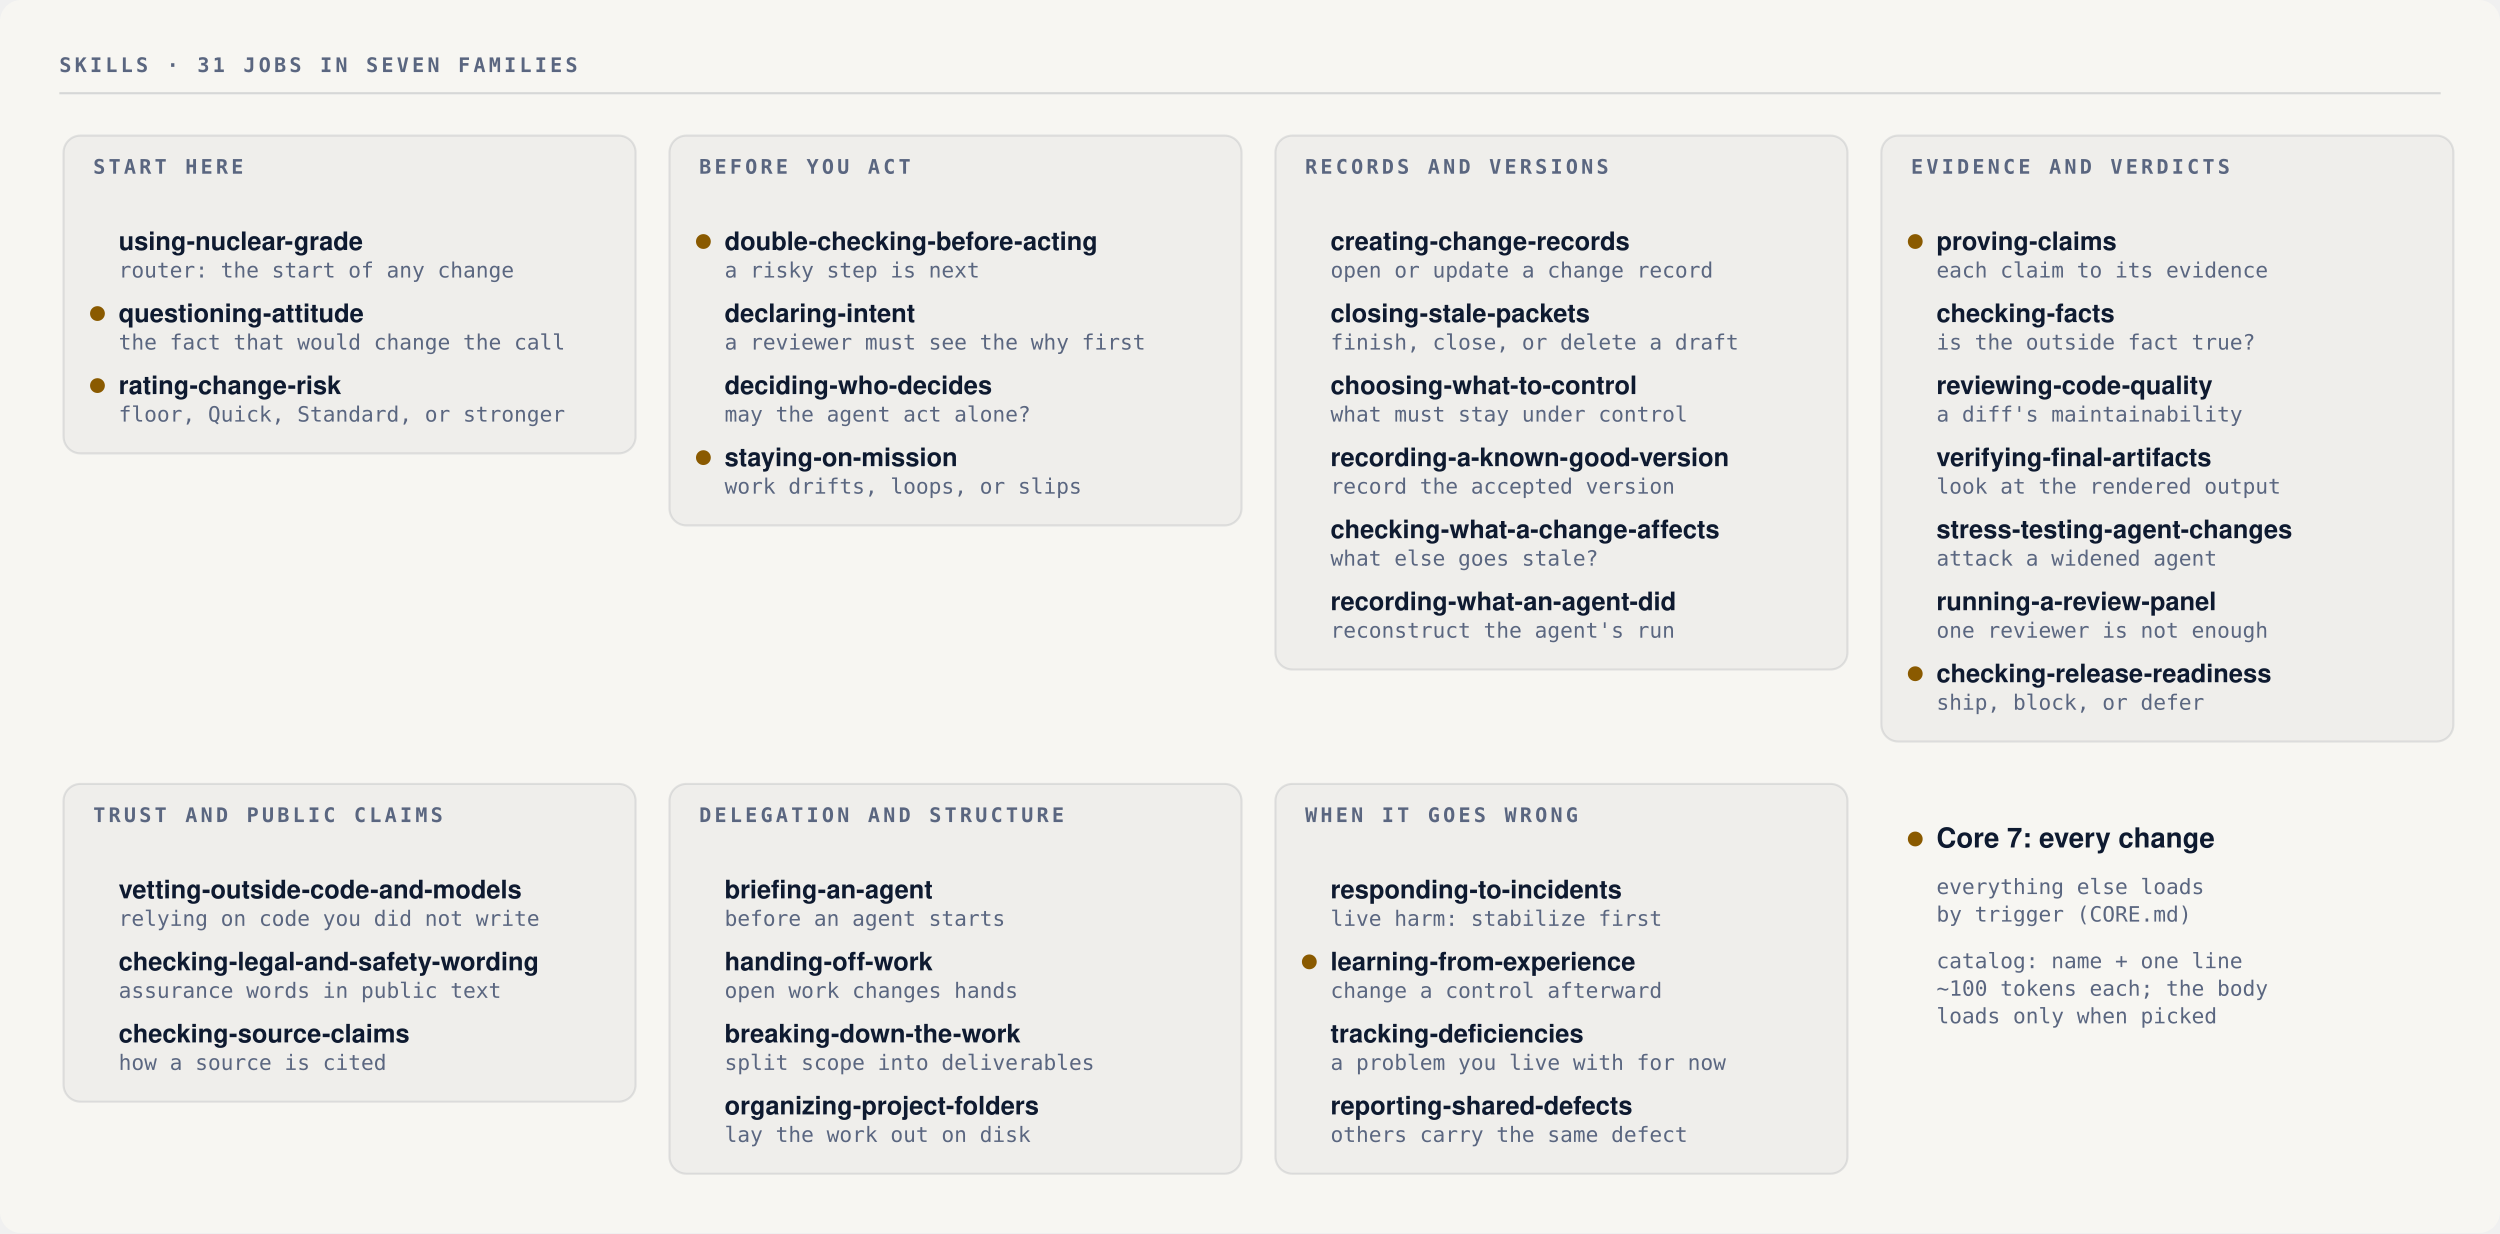
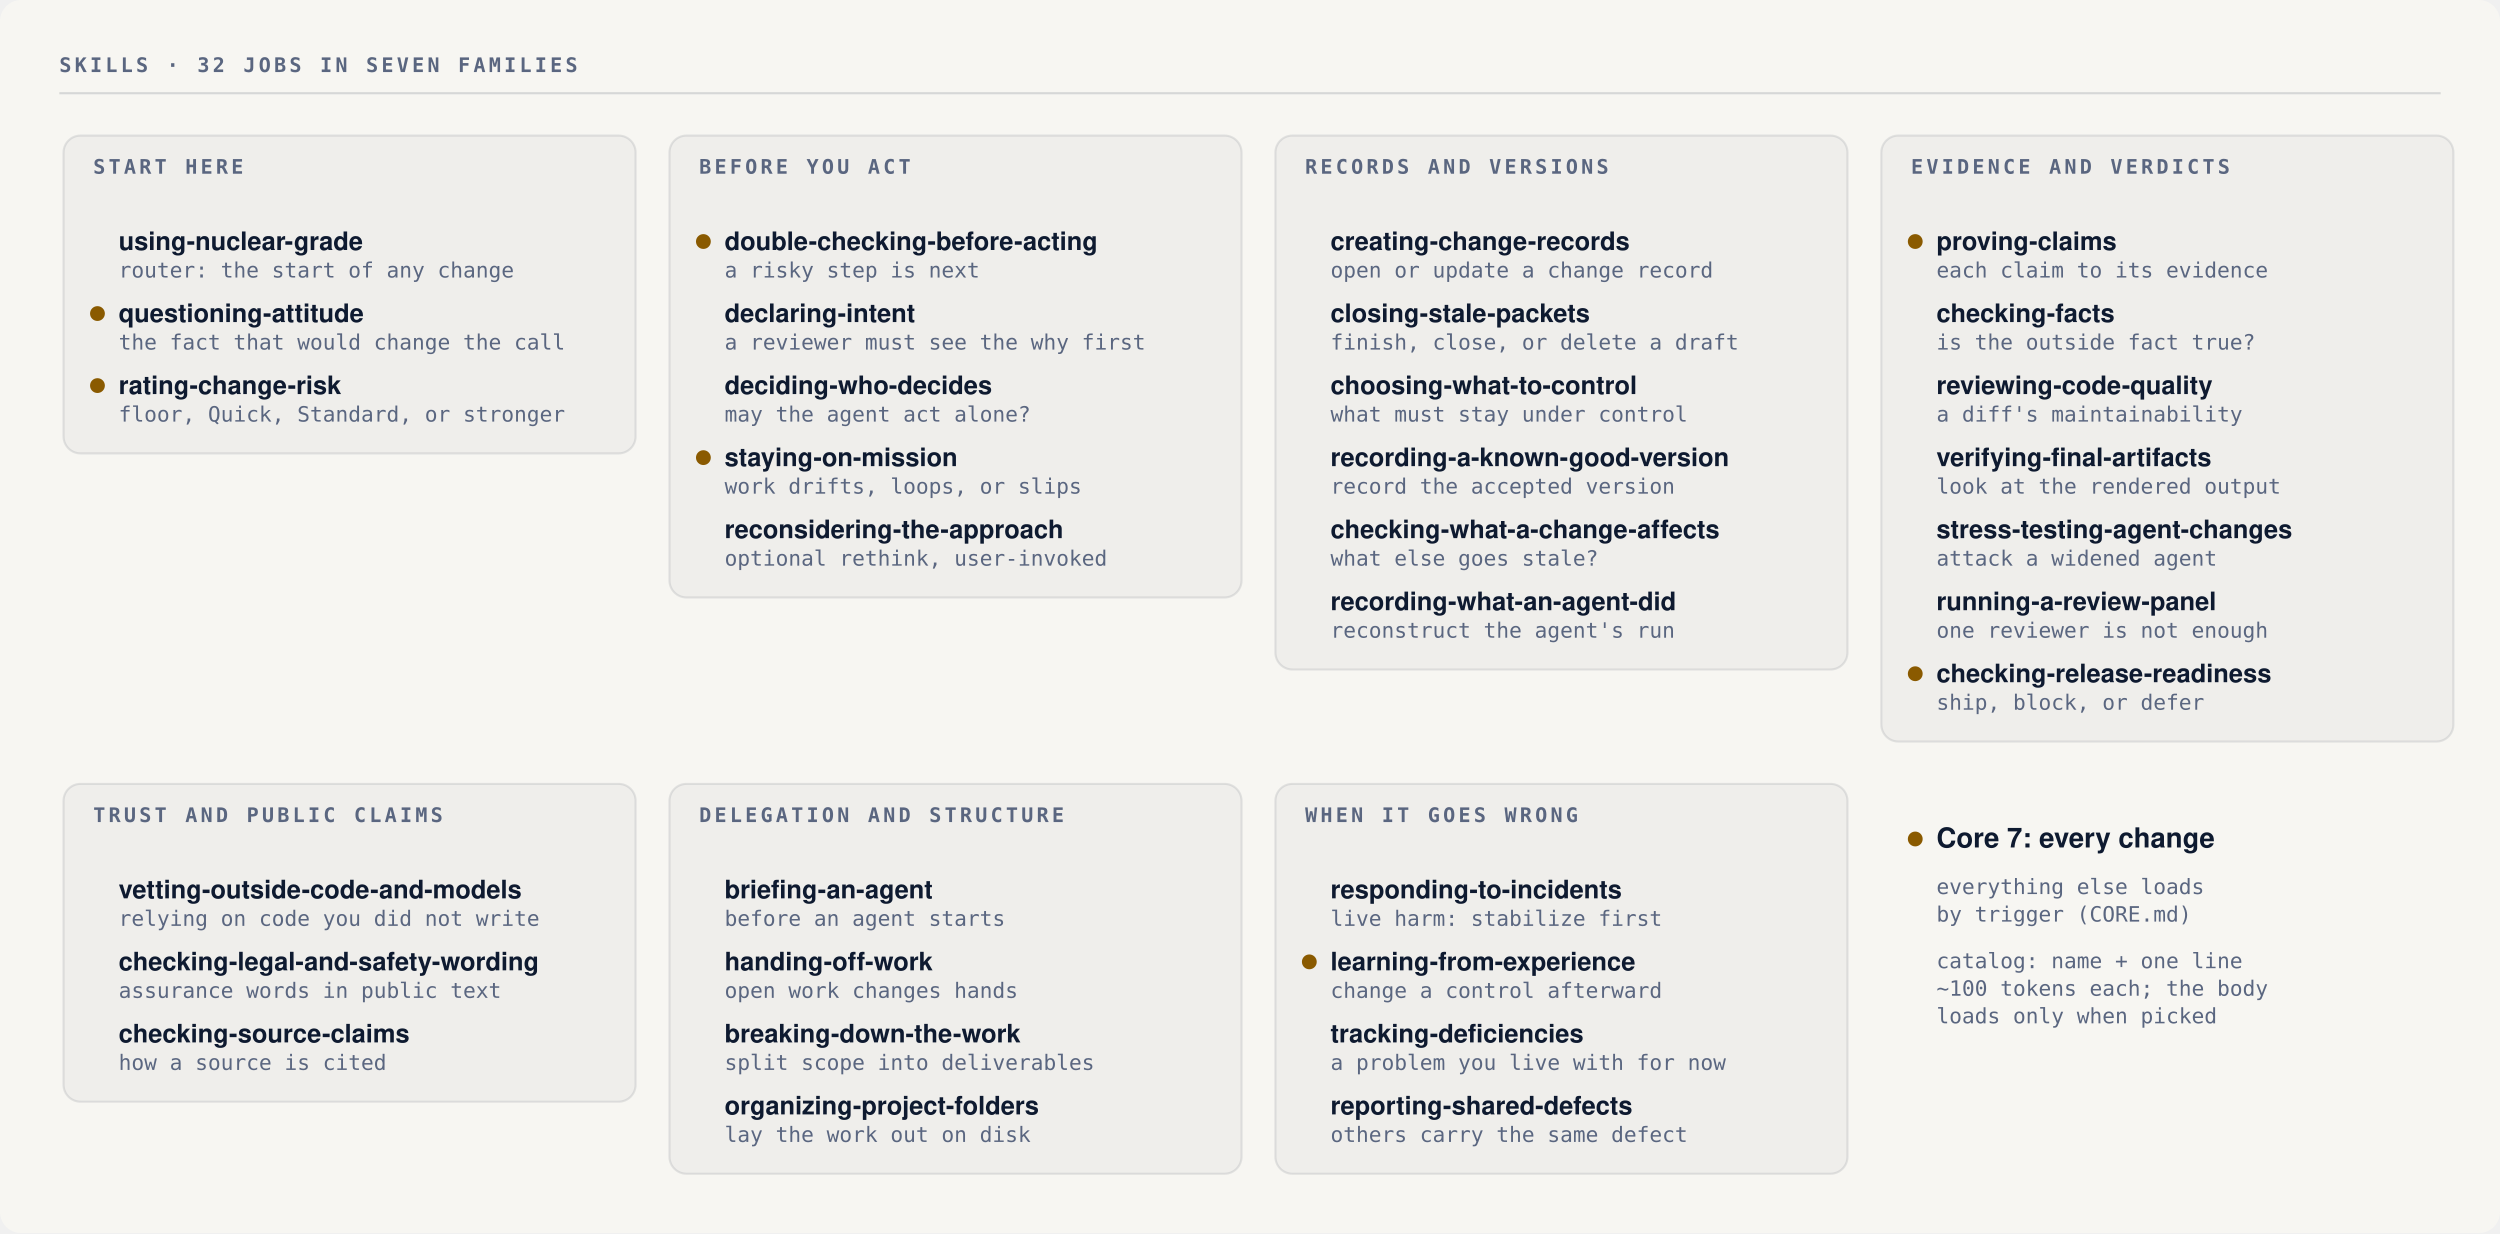
<svg xmlns="http://www.w3.org/2000/svg" viewBox="0 0 1180 582" width="1180" height="582" role="img" aria-labelledby="t d">
  <style>
.bg{fill:#F7F6F2} .ink{fill:#0E1A30} .muted{fill:#46536B} .soft{fill:#5A6680}
.acc{fill:#8A5A00} .lnk{fill:#2F4F94}
.n-step{fill:#FFFFFF;stroke:#0E1A30} .n-store{fill:rgba(14,26,48,0.05);stroke:#46536B}
.n-focal{fill:rgba(255,210,77,0.22);stroke:#8A5A00} .n-ext{fill:rgba(14,26,48,0.03);stroke:rgba(14,26,48,0.32)}
.n-opt{fill:rgba(14,26,48,0.02);stroke:rgba(14,26,48,0.36);stroke-dasharray:4 3}
.n-indep{fill:rgba(47,79,148,0.07);stroke:#2F4F94}
.grp{fill:none;stroke:rgba(14,26,48,0.22);stroke-dasharray:4 4}
.band{fill:rgba(14,26,48,0.035);stroke:rgba(14,26,48,0.10)}
.ln{fill:none;stroke:#46536B} .ln-acc{fill:none;stroke:#8A5A00} .ln-lnk{fill:none;stroke:#2F4F94}
.life{stroke:rgba(14,26,48,0.25);stroke-dasharray:3 4}
.mask{fill:#F7F6F2} .rule{stroke:rgba(14,26,48,0.14)}
.name{font-family:system-ui, -apple-system, 'Segoe UI', Helvetica, Arial, sans-serif;font-size:13px;font-weight:600}
.nm{font-family:system-ui, -apple-system, 'Segoe UI', Helvetica, Arial, sans-serif;font-size:12px;font-weight:600}
.sub{font-family:ui-monospace, SFMono-Regular, Menlo, Consolas, monospace;font-size:10px}
.eye{font-family:ui-monospace, SFMono-Regular, Menlo, Consolas, monospace;font-size:9.5px;font-weight:600;letter-spacing:0.16em}
.lbl{font-family:ui-monospace, SFMono-Regular, Menlo, Consolas, monospace;font-size:9.5px;letter-spacing:0.04em}
.ttl{font-family:'Iowan Old Style', Georgia, 'Times New Roman', serif;font-size:22px}
.call{font-family:'Iowan Old Style', Georgia, 'Times New Roman', serif;font-style:italic;font-size:14px}
@media (prefers-color-scheme: dark){
.bg{fill:#0E1A30} .ink{fill:#F4F7FC} .muted{fill:#B3C2DA} .soft{fill:#9DB0CE}
.acc{fill:#FFD24D} .lnk{fill:#8FB0E6}
.n-step{fill:#16263F;stroke:#D7E0EE} .n-store{fill:rgba(244,247,252,0.05);stroke:#9DB0CE}
.n-focal{fill:rgba(255,210,77,0.14);stroke:#FFD24D} .n-ext{fill:rgba(244,247,252,0.03);stroke:rgba(244,247,252,0.34)}
.n-opt{fill:rgba(244,247,252,0.02);stroke:rgba(244,247,252,0.40)}
.n-indep{fill:rgba(143,176,230,0.10);stroke:#8FB0E6}
.grp{stroke:rgba(244,247,252,0.26)} .band{fill:rgba(244,247,252,0.035);stroke:rgba(244,247,252,0.10)}
.ln{stroke:#9DB0CE} .ln-acc{stroke:#FFD24D} .ln-lnk{stroke:#8FB0E6}
.life{stroke:rgba(244,247,252,0.28)} .mask{fill:#0E1A30} .rule{stroke:rgba(244,247,252,0.16)}
}
</style>
  <defs>
    <marker id="m-muted" markerWidth="8" markerHeight="6" refX="7" refY="3" orient="auto">
      <polygon class="muted" points="0 0, 8 3, 0 6" />
    </marker>
    <marker id="m-acc" markerWidth="8" markerHeight="6" refX="7" refY="3" orient="auto">
      <polygon class="acc" points="0 0, 8 3, 0 6" />
    </marker>
    <marker id="m-lnk" markerWidth="8" markerHeight="6" refX="7" refY="3" orient="auto">
      <polygon class="lnk" points="0 0, 8 3, 0 6" />
    </marker>
  </defs>
  <rect class="bg" width="1180" height="582" rx="10" />
-   <text x="28" y="34" class="eye soft">SKILLS · 31 JOBS IN SEVEN FAMILIES</text>
+   <text x="28" y="34" class="eye soft">SKILLS · 32 JOBS IN SEVEN FAMILIES</text>
  <line class="rule" x1="28" y1="44" x2="1152" y2="44" />
  <rect class="band" x="30" y="64" width="270" height="150" rx="8" />
  <text x="44" y="82" class="eye soft" text-anchor="start">START HERE</text>
-   <rect class="band" x="316" y="64" width="270" height="184" rx="8" />
+   <rect class="band" x="316" y="64" width="270" height="218" rx="8" />
  <text x="330" y="82" class="eye soft" text-anchor="start">BEFORE YOU ACT</text>
  <rect class="band" x="602" y="64" width="270" height="252" rx="8" />
  <text x="616" y="82" class="eye soft" text-anchor="start">RECORDS AND VERSIONS</text>
  <rect class="band" x="888" y="64" width="270" height="286" rx="8" />
  <text x="902" y="82" class="eye soft" text-anchor="start">EVIDENCE AND VERDICTS</text>
  <rect class="band" x="30" y="370" width="270" height="150" rx="8" />
  <text x="44" y="388" class="eye soft" text-anchor="start">TRUST AND PUBLIC CLAIMS</text>
  <rect class="band" x="316" y="370" width="270" height="184" rx="8" />
  <text x="330" y="388" class="eye soft" text-anchor="start">DELEGATION AND STRUCTURE</text>
  <rect class="band" x="602" y="370" width="270" height="184" rx="8" />
  <text x="616" y="388" class="eye soft" text-anchor="start">WHEN IT GOES WRONG</text>
  <text x="56" y="118" class="nm ink" text-anchor="start">using-nuclear-grade</text>
  <text x="56" y="131" class="sub soft" text-anchor="start">router: the start of any change</text>
  <circle class="acc" cx="46" cy="148" r="3.5" />
  <text x="56" y="152" class="nm ink" text-anchor="start">questioning-attitude</text>
  <text x="56" y="165" class="sub soft" text-anchor="start">the fact that would change the call</text>
  <circle class="acc" cx="46" cy="182" r="3.5" />
  <text x="56" y="186" class="nm ink" text-anchor="start">rating-change-risk</text>
  <text x="56" y="199" class="sub soft" text-anchor="start">floor, Quick, Standard, or stronger</text>
  <circle class="acc" cx="332" cy="114" r="3.5" />
  <text x="342" y="118" class="nm ink" text-anchor="start">double-checking-before-acting</text>
  <text x="342" y="131" class="sub soft" text-anchor="start">a risky step is next</text>
  <text x="342" y="152" class="nm ink" text-anchor="start">declaring-intent</text>
  <text x="342" y="165" class="sub soft" text-anchor="start">a reviewer must see the why first</text>
  <text x="342" y="186" class="nm ink" text-anchor="start">deciding-who-decides</text>
  <text x="342" y="199" class="sub soft" text-anchor="start">may the agent act alone?</text>
  <circle class="acc" cx="332" cy="216" r="3.5" />
  <text x="342" y="220" class="nm ink" text-anchor="start">staying-on-mission</text>
  <text x="342" y="233" class="sub soft" text-anchor="start">work drifts, loops, or slips</text>
+   <text x="342" y="254" class="nm ink" text-anchor="start">reconsidering-the-approach</text>
+   <text x="342" y="267" class="sub soft" text-anchor="start">optional rethink, user-invoked</text>
  <text x="628" y="118" class="nm ink" text-anchor="start">creating-change-records</text>
  <text x="628" y="131" class="sub soft" text-anchor="start">open or update a change record</text>
  <text x="628" y="152" class="nm ink" text-anchor="start">closing-stale-packets</text>
  <text x="628" y="165" class="sub soft" text-anchor="start">finish, close, or delete a draft</text>
  <text x="628" y="186" class="nm ink" text-anchor="start">choosing-what-to-control</text>
  <text x="628" y="199" class="sub soft" text-anchor="start">what must stay under control</text>
  <text x="628" y="220" class="nm ink" text-anchor="start">recording-a-known-good-version</text>
  <text x="628" y="233" class="sub soft" text-anchor="start">record the accepted version</text>
  <text x="628" y="254" class="nm ink" text-anchor="start">checking-what-a-change-affects</text>
  <text x="628" y="267" class="sub soft" text-anchor="start">what else goes stale?</text>
  <text x="628" y="288" class="nm ink" text-anchor="start">recording-what-an-agent-did</text>
  <text x="628" y="301" class="sub soft" text-anchor="start">reconstruct the agent's run</text>
  <circle class="acc" cx="904" cy="114" r="3.5" />
  <text x="914" y="118" class="nm ink" text-anchor="start">proving-claims</text>
  <text x="914" y="131" class="sub soft" text-anchor="start">each claim to its evidence</text>
  <text x="914" y="152" class="nm ink" text-anchor="start">checking-facts</text>
  <text x="914" y="165" class="sub soft" text-anchor="start">is the outside fact true?</text>
  <text x="914" y="186" class="nm ink" text-anchor="start">reviewing-code-quality</text>
  <text x="914" y="199" class="sub soft" text-anchor="start">a diff's maintainability</text>
  <text x="914" y="220" class="nm ink" text-anchor="start">verifying-final-artifacts</text>
  <text x="914" y="233" class="sub soft" text-anchor="start">look at the rendered output</text>
  <text x="914" y="254" class="nm ink" text-anchor="start">stress-testing-agent-changes</text>
  <text x="914" y="267" class="sub soft" text-anchor="start">attack a widened agent</text>
  <text x="914" y="288" class="nm ink" text-anchor="start">running-a-review-panel</text>
  <text x="914" y="301" class="sub soft" text-anchor="start">one reviewer is not enough</text>
  <circle class="acc" cx="904" cy="318" r="3.5" />
  <text x="914" y="322" class="nm ink" text-anchor="start">checking-release-readiness</text>
  <text x="914" y="335" class="sub soft" text-anchor="start">ship, block, or defer</text>
  <text x="56" y="424" class="nm ink" text-anchor="start">vetting-outside-code-and-models</text>
  <text x="56" y="437" class="sub soft" text-anchor="start">relying on code you did not write</text>
  <text x="56" y="458" class="nm ink" text-anchor="start">checking-legal-and-safety-wording</text>
  <text x="56" y="471" class="sub soft" text-anchor="start">assurance words in public text</text>
  <text x="56" y="492" class="nm ink" text-anchor="start">checking-source-claims</text>
  <text x="56" y="505" class="sub soft" text-anchor="start">how a source is cited</text>
  <text x="342" y="424" class="nm ink" text-anchor="start">briefing-an-agent</text>
  <text x="342" y="437" class="sub soft" text-anchor="start">before an agent starts</text>
  <text x="342" y="458" class="nm ink" text-anchor="start">handing-off-work</text>
  <text x="342" y="471" class="sub soft" text-anchor="start">open work changes hands</text>
  <text x="342" y="492" class="nm ink" text-anchor="start">breaking-down-the-work</text>
  <text x="342" y="505" class="sub soft" text-anchor="start">split scope into deliverables</text>
  <text x="342" y="526" class="nm ink" text-anchor="start">organizing-project-folders</text>
  <text x="342" y="539" class="sub soft" text-anchor="start">lay the work out on disk</text>
  <text x="628" y="424" class="nm ink" text-anchor="start">responding-to-incidents</text>
  <text x="628" y="437" class="sub soft" text-anchor="start">live harm: stabilize first</text>
  <circle class="acc" cx="618" cy="454" r="3.5" />
  <text x="628" y="458" class="nm ink" text-anchor="start">learning-from-experience</text>
  <text x="628" y="471" class="sub soft" text-anchor="start">change a control afterward</text>
  <text x="628" y="492" class="nm ink" text-anchor="start">tracking-deficiencies</text>
  <text x="628" y="505" class="sub soft" text-anchor="start">a problem you live with for now</text>
  <text x="628" y="526" class="nm ink" text-anchor="start">reporting-shared-defects</text>
  <text x="628" y="539" class="sub soft" text-anchor="start">others carry the same defect</text>
  <circle class="acc" cx="904" cy="396" r="3.5" />
  <text x="914" y="400" class="name ink" text-anchor="start">Core 7: every change</text>
  <text x="914" y="422" class="sub soft" text-anchor="start">everything else loads</text>
  <text x="914" y="435" class="sub soft" text-anchor="start">by trigger (CORE.md)</text>
  <text x="914" y="457" class="sub soft" text-anchor="start">catalog: name + one line</text>
  <text x="914" y="470" class="sub soft" text-anchor="start">~100 tokens each; the body</text>
  <text x="914" y="483" class="sub soft" text-anchor="start">loads only when picked</text>
</svg>
